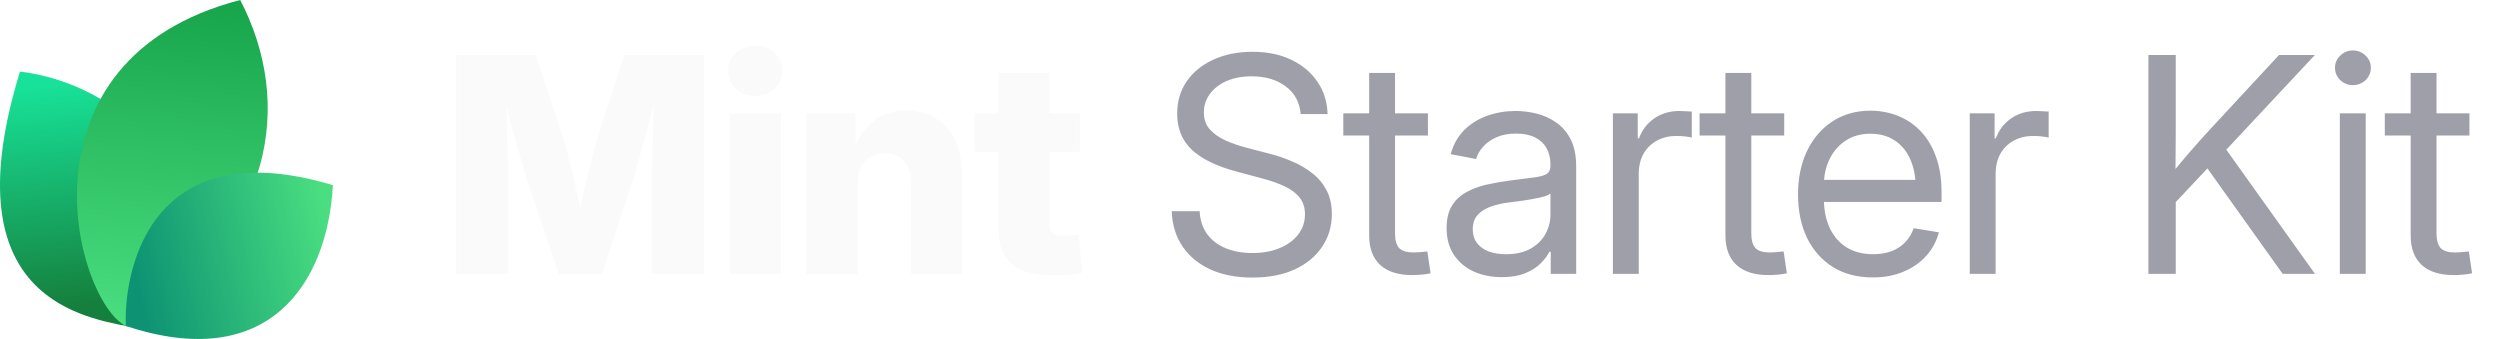
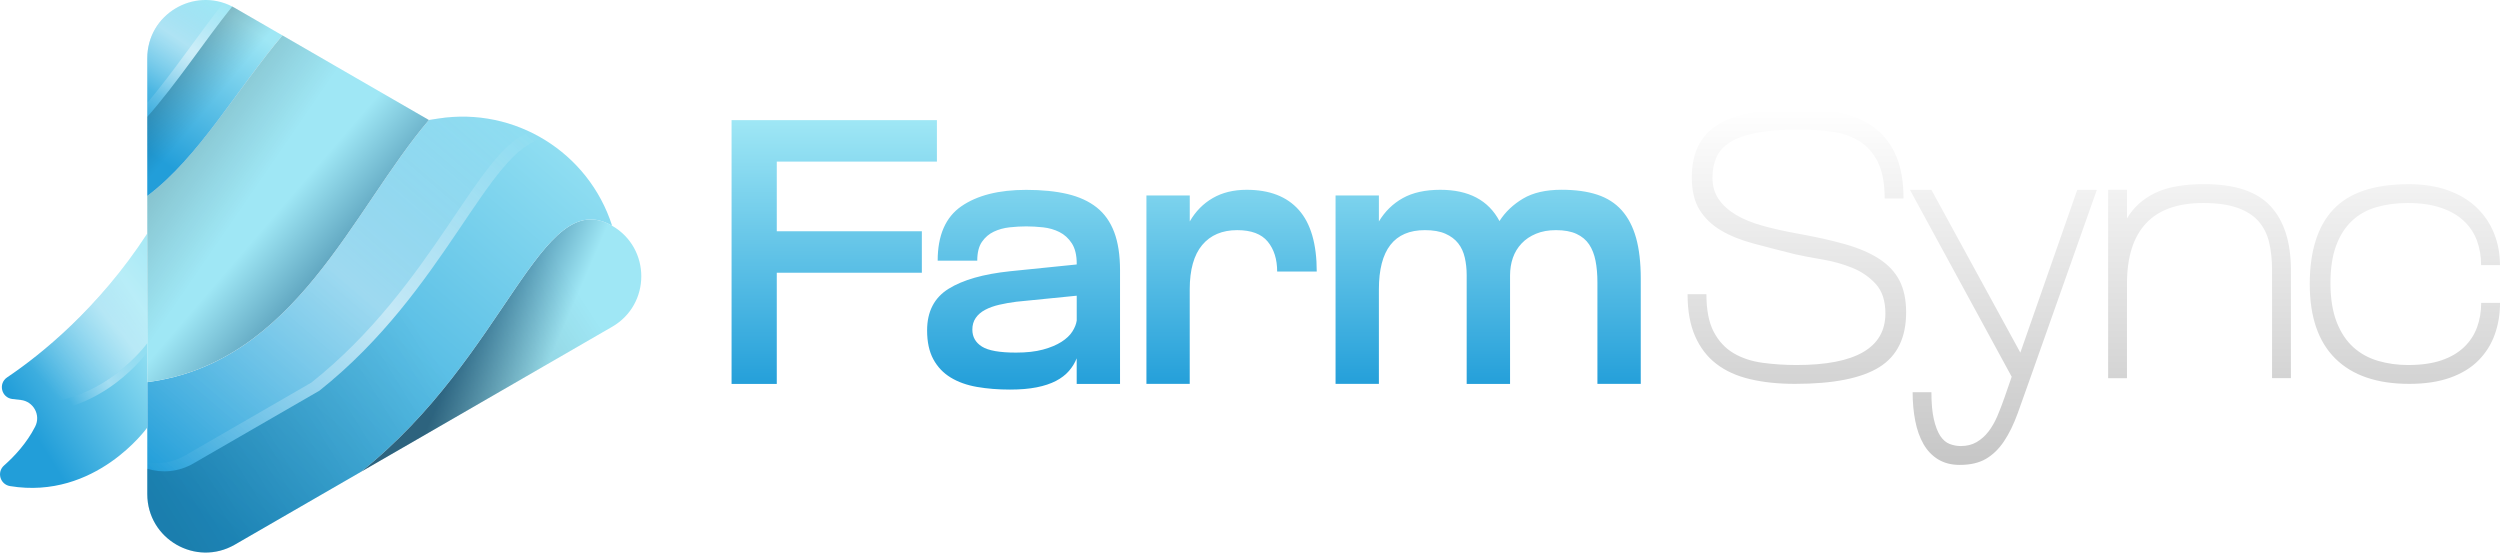
- <svg xmlns="http://www.w3.org/2000/svg" width="177" height="24" viewBox="0 0 177 24" fill="none">
-   <path d="M9.061 23.108C5.268 22.377 -3.391 20.627 1.417 5.064C9.634 6.099 16.973 14.064 9.061 23.108Z" fill="url(#paint0_linear_17557_2145)" />
-   <path d="M8.919 23.094C5.276 21.222 0.784 4.209 17.007 0C20.757 7.193 19.621 16.545 8.919 23.094Z" fill="url(#paint1_linear_17557_2145)" />
-   <path d="M8.914 23.079C8.735 19.882 10.159 9.085 23.57 13.111C23.181 20.123 18.984 26.418 8.914 23.079Z" fill="url(#paint2_linear_17557_2145)" />
-   <path d="M32.301 19.392V3.894H37.938L39.925 9.948C40.036 10.315 40.164 10.787 40.31 11.362C40.462 11.938 40.611 12.552 40.757 13.204C40.91 13.855 41.048 14.483 41.173 15.086C41.305 15.682 41.412 16.192 41.495 16.615H40.695C40.771 16.192 40.871 15.682 40.996 15.086C41.128 14.49 41.267 13.866 41.412 13.214C41.565 12.562 41.714 11.948 41.86 11.373C42.005 10.79 42.133 10.315 42.244 9.948L44.2 3.894H49.848V19.392H46.166V12.704C46.166 12.357 46.173 11.917 46.187 11.383C46.2 10.849 46.214 10.27 46.228 9.646C46.249 9.022 46.266 8.391 46.28 7.753C46.301 7.115 46.311 6.519 46.311 5.964H46.623C46.485 6.561 46.332 7.181 46.166 7.826C45.999 8.471 45.833 9.102 45.666 9.719C45.507 10.336 45.351 10.901 45.198 11.414C45.053 11.928 44.928 12.357 44.824 12.704L42.608 19.392H39.561L37.314 12.704C37.203 12.357 37.072 11.928 36.919 11.414C36.773 10.901 36.614 10.34 36.441 9.729C36.274 9.112 36.104 8.481 35.931 7.836C35.764 7.192 35.608 6.567 35.463 5.964H35.827C35.834 6.512 35.844 7.105 35.858 7.743C35.872 8.374 35.886 9.005 35.9 9.636C35.92 10.26 35.938 10.839 35.952 11.373C35.965 11.907 35.972 12.351 35.972 12.704V19.392H32.301ZM51.668 19.392V8.024H55.288V19.392H51.668ZM53.468 6.786C52.927 6.786 52.473 6.616 52.105 6.276C51.738 5.93 51.554 5.507 51.554 5.007C51.554 4.508 51.738 4.088 52.105 3.749C52.473 3.409 52.927 3.239 53.468 3.239C54.009 3.239 54.463 3.409 54.83 3.749C55.198 4.082 55.382 4.501 55.382 5.007C55.382 5.507 55.198 5.93 54.83 6.276C54.463 6.616 54.009 6.786 53.468 6.786ZM60.708 13.027V19.392H57.088V8.024H60.551L60.593 10.967H60.281C60.593 10.024 61.061 9.268 61.685 8.7C62.309 8.124 63.138 7.836 64.171 7.836C64.975 7.836 65.672 8.017 66.262 8.377C66.851 8.731 67.302 9.234 67.614 9.885C67.933 10.537 68.092 11.307 68.092 12.194V19.392H64.483V12.912C64.483 12.26 64.32 11.754 63.994 11.394C63.675 11.033 63.221 10.853 62.632 10.853C62.25 10.853 61.914 10.936 61.623 11.102C61.332 11.269 61.106 11.515 60.947 11.841C60.787 12.16 60.708 12.555 60.708 13.027ZM76.456 8.024V10.749H69.008V8.024H76.456ZM70.683 5.163H74.292V15.783C74.292 16.102 74.361 16.334 74.5 16.48C74.646 16.625 74.899 16.698 75.259 16.698C75.405 16.698 75.596 16.688 75.831 16.667C76.074 16.646 76.251 16.629 76.362 16.615L76.632 19.309C76.313 19.378 75.963 19.427 75.582 19.455C75.207 19.482 74.836 19.496 74.469 19.496C73.2 19.496 72.25 19.222 71.619 18.674C70.995 18.127 70.683 17.308 70.683 16.22V5.163Z" fill="#FAFAFA" />
-   <path d="M88.667 19.652C87.523 19.652 86.528 19.458 85.682 19.07C84.843 18.681 84.188 18.137 83.716 17.437C83.245 16.736 82.992 15.908 82.957 14.951H84.933C84.968 15.596 85.148 16.14 85.474 16.584C85.8 17.021 86.24 17.354 86.795 17.582C87.35 17.804 87.974 17.915 88.667 17.915C89.388 17.915 90.026 17.801 90.581 17.572C91.143 17.343 91.583 17.024 91.902 16.615C92.228 16.199 92.391 15.717 92.391 15.169C92.391 14.698 92.266 14.306 92.017 13.994C91.767 13.675 91.413 13.408 90.956 13.193C90.498 12.978 89.954 12.787 89.323 12.621L87.502 12.132C86.123 11.765 85.082 11.255 84.382 10.603C83.689 9.944 83.342 9.095 83.342 8.055C83.342 7.174 83.571 6.404 84.028 5.746C84.486 5.087 85.117 4.577 85.921 4.217C86.726 3.849 87.645 3.666 88.678 3.666C89.718 3.666 90.63 3.853 91.413 4.227C92.204 4.602 92.824 5.122 93.275 5.787C93.726 6.446 93.965 7.209 93.993 8.076H92.089C92.013 7.23 91.656 6.574 91.018 6.11C90.387 5.638 89.586 5.403 88.615 5.403C87.95 5.403 87.36 5.513 86.847 5.735C86.341 5.957 85.946 6.262 85.661 6.651C85.377 7.032 85.235 7.469 85.235 7.961C85.235 8.447 85.377 8.849 85.661 9.168C85.946 9.48 86.317 9.74 86.774 9.948C87.232 10.149 87.724 10.319 88.251 10.457L89.884 10.884C90.439 11.023 90.977 11.206 91.496 11.435C92.023 11.657 92.495 11.934 92.911 12.267C93.334 12.593 93.67 12.995 93.92 13.474C94.17 13.945 94.294 14.504 94.294 15.149C94.294 16.015 94.066 16.788 93.608 17.468C93.157 18.148 92.512 18.681 91.673 19.07C90.834 19.458 89.832 19.652 88.667 19.652ZM101.097 8.024V9.594H95.106V8.024H101.097ZM96.937 5.163H98.767V16.521C98.767 17 98.865 17.347 99.059 17.562C99.26 17.77 99.6 17.874 100.078 17.874C100.21 17.874 100.366 17.867 100.546 17.853C100.733 17.832 100.903 17.815 101.056 17.801L101.285 19.351C101.097 19.392 100.886 19.423 100.65 19.444C100.414 19.465 100.189 19.475 99.974 19.475C98.996 19.475 98.244 19.236 97.717 18.758C97.197 18.272 96.937 17.579 96.937 16.677V5.163ZM106.33 19.621C105.595 19.621 104.932 19.489 104.343 19.226C103.754 18.955 103.285 18.564 102.939 18.05C102.592 17.53 102.419 16.896 102.419 16.147C102.419 15.495 102.547 14.965 102.804 14.556C103.06 14.146 103.403 13.828 103.833 13.599C104.263 13.363 104.742 13.186 105.269 13.068C105.796 12.95 106.333 12.857 106.881 12.787C107.574 12.69 108.132 12.617 108.555 12.569C108.978 12.52 109.287 12.441 109.481 12.33C109.675 12.212 109.772 12.014 109.772 11.737V11.654C109.772 11.203 109.679 10.815 109.492 10.489C109.311 10.163 109.041 9.91 108.68 9.729C108.32 9.549 107.872 9.459 107.338 9.459C106.805 9.459 106.34 9.546 105.945 9.719C105.556 9.892 105.241 10.118 104.998 10.395C104.755 10.665 104.593 10.953 104.509 11.258L102.71 10.915C102.897 10.222 103.22 9.65 103.677 9.199C104.135 8.748 104.679 8.412 105.31 8.19C105.941 7.968 106.607 7.857 107.307 7.857C107.8 7.857 108.295 7.92 108.795 8.044C109.301 8.169 109.765 8.381 110.188 8.679C110.611 8.97 110.951 9.369 111.208 9.875C111.464 10.374 111.593 11.005 111.593 11.768V19.392H109.793V17.822H109.7C109.568 18.085 109.363 18.359 109.086 18.643C108.809 18.921 108.444 19.153 107.994 19.34C107.543 19.527 106.988 19.621 106.33 19.621ZM106.621 17.998C107.321 17.998 107.904 17.867 108.368 17.603C108.84 17.333 109.19 16.986 109.419 16.563C109.654 16.133 109.772 15.682 109.772 15.211V13.692C109.703 13.769 109.554 13.841 109.325 13.911C109.096 13.973 108.829 14.032 108.524 14.088C108.226 14.143 107.921 14.192 107.609 14.233C107.304 14.275 107.033 14.309 106.798 14.337C106.354 14.393 105.938 14.49 105.549 14.628C105.168 14.76 104.86 14.954 104.624 15.211C104.388 15.467 104.27 15.811 104.27 16.241C104.27 16.615 104.367 16.934 104.561 17.198C104.762 17.461 105.04 17.662 105.393 17.801C105.747 17.933 106.156 17.998 106.621 17.998ZM114.193 19.392V8.024H115.951V9.792H116.045C116.253 9.209 116.61 8.741 117.116 8.388C117.622 8.034 118.219 7.857 118.905 7.857C119.058 7.857 119.217 7.864 119.384 7.878C119.55 7.885 119.682 7.892 119.779 7.899V9.74C119.716 9.719 119.578 9.695 119.363 9.667C119.155 9.639 118.922 9.625 118.666 9.625C118.174 9.625 117.726 9.733 117.324 9.948C116.922 10.163 116.603 10.471 116.367 10.874C116.138 11.276 116.024 11.758 116.024 12.319V19.392H114.193ZM126.322 8.024V9.594H120.33V8.024H126.322ZM122.161 5.163H123.992V16.521C123.992 17 124.089 17.347 124.283 17.562C124.484 17.77 124.824 17.874 125.302 17.874C125.434 17.874 125.59 17.867 125.77 17.853C125.958 17.832 126.127 17.815 126.28 17.801L126.509 19.351C126.322 19.392 126.11 19.423 125.874 19.444C125.639 19.465 125.413 19.475 125.198 19.475C124.221 19.475 123.468 19.236 122.941 18.758C122.421 18.272 122.161 17.579 122.161 16.677V5.163ZM132.604 19.642C131.502 19.642 130.555 19.396 129.765 18.903C128.974 18.404 128.364 17.714 127.934 16.834C127.511 15.946 127.3 14.927 127.3 13.775C127.3 12.611 127.511 11.584 127.934 10.697C128.364 9.802 128.964 9.102 129.734 8.596C130.51 8.089 131.408 7.836 132.428 7.836C133.1 7.836 133.738 7.954 134.341 8.19C134.952 8.426 135.489 8.783 135.954 9.261C136.425 9.74 136.793 10.343 137.056 11.071C137.327 11.792 137.462 12.645 137.462 13.63V14.296H128.433V12.735H136.463L135.631 13.297C135.631 12.541 135.506 11.876 135.257 11.3C135.007 10.725 134.643 10.277 134.165 9.958C133.686 9.632 133.107 9.469 132.428 9.469C131.748 9.469 131.162 9.632 130.67 9.958C130.177 10.284 129.796 10.725 129.526 11.279C129.262 11.827 129.13 12.441 129.13 13.12V14.046C129.13 14.864 129.273 15.572 129.557 16.168C129.841 16.757 130.243 17.211 130.763 17.53C131.283 17.842 131.901 17.998 132.615 17.998C133.093 17.998 133.523 17.929 133.905 17.79C134.293 17.645 134.619 17.433 134.882 17.156C135.153 16.879 135.354 16.546 135.486 16.157L137.275 16.449C137.108 17.08 136.81 17.634 136.38 18.113C135.95 18.591 135.413 18.966 134.768 19.236C134.123 19.507 133.402 19.642 132.604 19.642ZM139.459 19.392V8.024H141.217V9.792H141.311C141.519 9.209 141.876 8.741 142.382 8.388C142.888 8.034 143.485 7.857 144.171 7.857C144.324 7.857 144.483 7.864 144.649 7.878C144.816 7.885 144.948 7.892 145.045 7.899V9.74C144.982 9.719 144.844 9.695 144.629 9.667C144.421 9.639 144.188 9.625 143.932 9.625C143.439 9.625 142.992 9.733 142.59 9.948C142.188 10.163 141.869 10.471 141.633 10.874C141.404 11.276 141.29 11.758 141.29 12.319V19.392H139.459ZM153.429 14.961V12.715C153.783 12.257 154.136 11.82 154.49 11.404C154.844 10.981 155.204 10.565 155.572 10.156C155.939 9.74 156.314 9.327 156.695 8.918L161.355 3.894H163.893L157.277 10.967H157.184L153.429 14.961ZM152.108 19.392V3.894H154.043V9.241L154.022 12.559L154.043 13.505V19.392H152.108ZM161.615 19.392L155.967 11.477L157.173 9.969L163.903 19.392H161.615ZM165.661 19.392V8.024H167.492V19.392H165.661ZM166.587 6.027C166.24 6.027 165.942 5.909 165.692 5.673C165.443 5.43 165.318 5.139 165.318 4.799C165.318 4.459 165.443 4.172 165.692 3.936C165.942 3.693 166.24 3.572 166.587 3.572C166.934 3.572 167.232 3.693 167.482 3.936C167.731 4.172 167.856 4.459 167.856 4.799C167.856 5.139 167.731 5.43 167.482 5.673C167.232 5.909 166.934 6.027 166.587 6.027ZM174.836 8.024V9.594H168.844V8.024H174.836ZM170.675 5.163H172.506V16.521C172.506 17 172.603 17.347 172.797 17.562C172.998 17.77 173.338 17.874 173.816 17.874C173.948 17.874 174.104 17.867 174.284 17.853C174.472 17.832 174.641 17.815 174.794 17.801L175.023 19.351C174.836 19.392 174.624 19.423 174.388 19.444C174.153 19.465 173.927 19.475 173.712 19.475C172.735 19.475 171.982 19.236 171.455 18.758C170.935 18.272 170.675 17.579 170.675 16.677V5.163Z" fill="#9F9FA9" />
+ <svg xmlns="http://www.w3.org/2000/svg" xmlns:xlink="http://www.w3.org/1999/xlink" width="100%" height="100%" viewBox="0 0 718.8 158.87">
  <defs>
-     <linearGradient id="paint0_linear_17557_2145" x1="3.776" y1="5.916" x2="5.232" y2="21.559" gradientUnits="userSpaceOnUse">
-       <stop stop-color="#18E299" />
-       <stop offset="1" stop-color="#15803D" />
+     <style>
+               .cls-1 {
+                 fill: url(#linear-gradient-15_:rg9:);
+               }
+               .cls-2 {
+                 fill: url(#linear-gradient-13_:rg9:);
+               }
+               .cls-3 {
+                 fill: url(#linear-gradient-2_:rg9:);
+               }
+               .cls-4 {
+                 fill: url(#linear-gradient-10_:rg9:);
+               }
+               .cls-5 {
+                 fill: url(#linear-gradient-12_:rg9:);
+               }
+               .cls-6 {
+                 fill: url(#linear-gradient-4_:rg9:);
+               }
+               .cls-7 {
+                 fill: url(#linear-gradient-3_:rg9:);
+               }
+               .cls-8 {
+                 fill: url(#linear-gradient-5_:rg9:);
+               }
+               .cls-9 {
+                 fill: url(#linear-gradient-8_:rg9:);
+               }
+               .cls-10 {
+                 fill: url(#linear-gradient-14_:rg9:);
+               }
+               .cls-11 {
+                 fill: url(#linear-gradient-17_:rg9:);
+               }
+               .cls-12 {
+                 fill: url(#linear-gradient-7_:rg9:);
+               }
+               .cls-13 {
+                 fill: url(#linear-gradient-9_:rg9:);
+               }
+               .cls-14 {
+                 fill: url(#linear-gradient-11_:rg9:);
+               }
+               .cls-15 {
+                 fill: url(#linear-gradient-6_:rg9:);
+               }
+               .cls-16 {
+                 fill: url(#linear-gradient-16_:rg9:);
+               }
+               .cls-17 {
+                 fill: url(#linear-gradient_:rg9:);
+               }
+             </style>
+     <linearGradient id="linear-gradient_:rg9:" x1="133.74" y1="97.6" x2="156.4" y2="107.39" gradientUnits="userSpaceOnUse">
+       <stop offset="0" stop-color="#387c9e" />
+       <stop offset="1" stop-color="#9fe7f5" />
    </linearGradient>
-     <linearGradient id="paint1_linear_17557_2145" x1="12.171" y1="-0.718" x2="10.19" y2="22.983" gradientUnits="userSpaceOnUse">
-       <stop stop-color="#16A34A" />
-       <stop offset="1" stop-color="#4ADE80" />
+     <linearGradient id="linear-gradient-2_:rg9:" x1="57.88" y1="147.52" x2="166.65" y2="20.02" gradientUnits="userSpaceOnUse">
+       <stop offset="0" stop-color="#229ed9" />
+       <stop offset="1" stop-color="#9fe7f5" />
    </linearGradient>
-     <linearGradient id="paint2_linear_17557_2145" x1="23.133" y1="15.353" x2="9.338" y2="18.52" gradientUnits="userSpaceOnUse">
-       <stop stop-color="#4ADE80" />
-       <stop offset="1" stop-color="#0D9373" />
+     <linearGradient id="linear-gradient-3_:rg9:" x1="101.74" y1="88.5" x2="75.47" y2="65.84" xlink:href="#linear-gradient_:rg9:" />
+     <linearGradient id="linear-gradient-4_:rg9:" x1="40.64" y1="42.52" x2="66.13" y2="4.41" xlink:href="#linear-gradient-2_:rg9:" />
+     <linearGradient id="linear-gradient-5_:rg9:" x1="42.29" y1="25.12" x2="59.27" y2="-.27" gradientUnits="userSpaceOnUse">
+       <stop offset="0" stop-color="#fff" stop-opacity="0" />
+       <stop offset=".54" stop-color="#fff" stop-opacity=".4" />
+       <stop offset="1" stop-color="#fff" stop-opacity="0" />
+     </linearGradient>
+     <linearGradient id="linear-gradient-6_:rg9:" x1="46" y1="137.88" x2="140.76" y2="26.8" xlink:href="#linear-gradient-5_:rg9:" />
+     <linearGradient id="linear-gradient-7_:rg9:" x1="51.7" y1="142.75" x2="146.46" y2="31.67" xlink:href="#linear-gradient-5_:rg9:" />
+     <linearGradient id="linear-gradient-8_:rg9:" x1="42.52" y1="33.73" x2="64.74" y2=".51" xlink:href="#linear-gradient-5_:rg9:" />
+     <linearGradient id="linear-gradient-9_:rg9:" x1="6.41" y1="119.35" x2="45.04" y2="95.01" xlink:href="#linear-gradient-2_:rg9:" />
+     <linearGradient id="linear-gradient-10_:rg9:" x1="55.43" y1="72.59" x2="11.91" y2="109.15" xlink:href="#linear-gradient-5_:rg9:" />
+     <linearGradient id="linear-gradient-11_:rg9:" x1="40.66" y1="97.05" x2="17.48" y2="111.22" xlink:href="#linear-gradient-5_:rg9:" />
+     <linearGradient id="linear-gradient-12_:rg9:" x1="42.69" y1="141.43" x2="119.94" y2="93.53" gradientUnits="userSpaceOnUse">
+       <stop offset="0" stop-color="#000" stop-opacity=".2" />
+       <stop offset="1" stop-color="#000" stop-opacity="0" />
+     </linearGradient>
+     <linearGradient id="linear-gradient-13_:rg9:" x1="48.93" y1="22.61" x2="59.49" y2="31.37" xlink:href="#linear-gradient-12_:rg9:" />
+     <linearGradient id="linear-gradient-14_:rg9:" x1="118.55" y1="112.76" x2="165.41" y2="82.38" xlink:href="#linear-gradient-12_:rg9:" />
+     <linearGradient id="linear-gradient-15_:rg9:" x1="41.88" y1="44.08" x2="68.15" y2="62.11" xlink:href="#linear-gradient-12_:rg9:" />
+     <linearGradient id="linear-gradient-16_:rg9:" x1="341.05" y1="34.54" x2="341.05" y2="112" gradientUnits="userSpaceOnUse">
+       <stop offset="0" stop-color="#9fe7f5" />
+       <stop offset="1" stop-color="#229ed9" />
+     </linearGradient>
+     <linearGradient id="linear-gradient-17_:rg9:" x1="602.01" y1="31.29" x2="602.01" y2="133.66" gradientUnits="userSpaceOnUse">
+       <stop offset="0" stop-color="#fff" />
+       <stop offset="1" stop-color="#c6c6c6" />
    </linearGradient>
  </defs>
+   <g id="_x31_">
+     <g id="_x32_">
+       <g>
+         <path class="cls-17" d="M176,93.96l-72.28,41.73c42.09-33.42,51.69-82.68,72.28-70.78,11.18,6.46,11.18,22.59,0,29.05Z" />
+         <path class="cls-3" d="M176,64.91c-20.6-11.89-30.2,37.37-72.28,70.78l-36.21,20.91c-11.18,6.45-25.16-1.61-25.16-14.53v-32.19c42.67-5.61,58.84-49.35,80.98-75.38l2.77-.43c21.95-3.4,43.12,9.68,49.9,30.84h0Z" />
+         <path class="cls-7" d="M123.33,34.5c-22.14,26.03-38.31,69.77-80.98,75.38v-53.53c14.77-11.11,25.95-30.88,38.86-46.17l15.18,8.77,26.94,15.56Z" />
+         <path class="cls-6" d="M81.2,10.18c-12.9,15.29-24.08,35.07-38.86,46.17V16.79c0-12.63,13.38-20.62,24.43-14.92.25.12.49.26.73.4l13.7,7.91Z" />
+         <path class="cls-8" d="M66.77,1.87c-8.23,10.28-15.88,22.06-24.43,31.74v-16.82c0-12.63,13.38-20.62,24.43-14.92Z" />
+         <path class="cls-15" d="M156.13,39.91c-15.86,2.99-28,43.6-64.3,72.42l-36.21,20.91c-4.33,2.5-9.08,2.82-13.27,1.52v-24.88c42.67-5.61,58.84-49.35,80.98-75.38l2.77-.43c10.72-1.66,21.27.61,30.03,5.84Z" />
+         <path class="cls-12" d="M156.13,39.91c-15.86,2.99-28,43.6-64.3,72.42l-36.21,20.91c-4.33,2.5-9.08,2.82-13.27,1.52v-1.78c3.58.57,7.41-.01,10.95-2.06l36.21-20.91c35.26-27.99,47.72-67.11,62.94-72.07,1.26.6,2.48,1.26,3.68,1.97Z" />
+         <path class="cls-9" d="M66.77,1.87c-8.23,10.28-15.88,22.06-24.43,31.74v-4.03c7.58-8.97,14.53-19.43,21.91-28.76.85.27,1.69.62,2.51,1.05Z" />
+         <path class="cls-13" d="M42.35,122.92s-14.87,20.89-39.47,16.84c-2.85-.47-3.88-4.02-1.71-5.93,2.96-2.61,6.51-6.4,8.94-11.17,1.68-3.29-.46-7.24-4.13-7.66-.76-.09-1.58-.18-2.43-.28-3.14-.37-4.13-4.44-1.51-6.21,9.71-6.55,26.33-19.82,40.31-41.38v55.79Z" />
+         <path class="cls-4" d="M42.35,67.12v31.53s-12.6,17.71-33.81,17.35c-.72-.53-1.59-.9-2.56-1.01-.76-.09-1.58-.18-2.43-.28-2.48-.29-3.62-2.89-2.69-4.84.09-.11.2-.21.31-.31.59-.52,1.2-1.09,1.83-1.7,9.81-6.75,25.82-19.86,39.36-40.73Z" />
+         <path class="cls-14" d="M42.35,98.65v2.58s-12.6,17.71-33.81,17.35c-.72-.53-1.59-.9-2.56-1.01-.76-.09-1.58-.18-2.43-.28-2.41-.29-3.55-2.76-2.76-4.69.42,1.08,1.38,1.95,2.76,2.11.86.1,1.67.2,2.43.28.98.11,1.84.47,2.56,1.01,21.21.36,33.81-17.35,33.81-17.35Z" />
+         <path class="cls-5" d="M176,64.91c-20.59-11.89-30.19,37.37-72.28,70.79l-36.21,20.9c-11.18,6.46-25.16-1.61-25.16-14.52v-7.31c4.19,1.3,8.94.98,13.27-1.52l36.21-20.91c36.3-28.82,48.44-69.43,64.3-72.42,9.18,5.47,16.4,14.17,19.87,25Z" />
+         <path class="cls-2" d="M81.2,10.18c-12.9,15.29-24.08,35.07-38.86,46.17v-22.74c8.54-9.68,16.2-21.45,24.43-31.74.25.12.49.26.73.4l13.7,7.91Z" />
+         <path class="cls-10" d="M176,93.96l-72.28,41.73c42.09-33.42,51.69-82.68,72.28-70.78,11.18,6.46,11.18,22.59,0,29.05Z" />
+         <path class="cls-1" d="M123.33,34.5c-22.14,26.03-38.31,69.77-80.98,75.38v-53.53c14.77-11.11,25.95-30.88,38.86-46.17l15.18,8.77,26.94,15.56Z" />
+       </g>
+       <path class="cls-16" d="M210.34,34.54h59.04v11.92h-46.04v20.04h41.71v11.92h-41.71v31.96h-13V34.54ZM309.58,75.81c0-2.45-.47-4.4-1.41-5.85-.94-1.44-2.13-2.53-3.58-3.25-1.45-.72-3.02-1.17-4.71-1.35-1.7-.18-3.3-.27-4.82-.27s-3.11.09-4.77.27c-1.66.18-3.18.6-4.55,1.25-1.37.65-2.51,1.62-3.41,2.92-.9,1.3-1.35,3.11-1.35,5.42h-11.38c0-7.29,2.27-12.51,6.82-15.65,4.55-3.14,10.76-4.71,18.63-4.71,4.55,0,8.5.4,11.86,1.19,3.36.8,6.16,2.08,8.4,3.85,2.24,1.77,3.92,4.14,5.04,7.1,1.12,2.96,1.68,6.61,1.68,10.94v32.72h-12.46v-7.37c-.51,1.3-1.25,2.51-2.22,3.63-.97,1.12-2.22,2.08-3.74,2.87-1.52.79-3.36,1.41-5.53,1.84-2.17.43-4.73.65-7.69.65-3.4,0-6.55-.25-9.48-.76-2.92-.51-5.45-1.41-7.58-2.71-2.13-1.3-3.79-3.05-4.98-5.25-1.19-2.2-1.79-4.96-1.79-8.29,0-5.42,2.06-9.41,6.18-11.97,4.12-2.56,10-4.24,17.66-5.04l19.17-1.95v-.22ZM292.24,86.75c-1.73.22-3.38.51-4.93.87-1.55.36-2.91.85-4.06,1.46-1.16.61-2.06,1.39-2.71,2.33-.65.94-.97,2.06-.97,3.36,0,2.1.92,3.72,2.76,4.88,1.84,1.16,5.11,1.73,9.8,1.73,3.03,0,5.61-.29,7.75-.87,2.13-.58,3.9-1.32,5.31-2.22,1.41-.9,2.46-1.9,3.14-2.98.69-1.08,1.1-2.13,1.25-3.14v-7.15l-17.33,1.73ZM329.62,110.37v-54.17h12.46v7.47c1.66-2.89,3.86-5.13,6.61-6.72,2.74-1.59,5.99-2.38,9.75-2.38,6.57,0,11.57,1.93,15,5.8,3.43,3.86,5.15,9.77,5.15,17.71h-11.38c0-3.54-.9-6.41-2.71-8.61-1.81-2.2-4.73-3.3-8.77-3.3-4.33,0-7.69,1.43-10.08,4.28-2.38,2.85-3.58,7.1-3.58,12.73v27.19h-12.46ZM421.7,110.37v-31.31c0-1.73-.18-3.39-.54-4.98-.36-1.59-.99-2.96-1.9-4.12-.9-1.15-2.13-2.08-3.68-2.76-1.55-.69-3.52-1.03-5.9-1.03-8.81,0-13.22,5.67-13.22,17.01v27.19h-12.46v-54.17h12.46v7.47c1.73-2.89,4.03-5.13,6.88-6.72,2.85-1.59,6.45-2.38,10.78-2.38,8.16,0,13.83,3,17.01,8.99,1.66-2.6,3.92-4.75,6.77-6.45,2.85-1.7,6.55-2.55,11.1-2.55,3.97,0,7.38.47,10.24,1.41,2.85.94,5.2,2.44,7.04,4.5,1.84,2.06,3.21,4.7,4.12,7.91.9,3.21,1.35,7.13,1.35,11.75v30.23h-12.46v-29.14c0-2.31-.18-4.39-.54-6.23-.36-1.84-.98-3.41-1.84-4.71-.87-1.3-2.08-2.31-3.63-3.03-1.55-.72-3.52-1.08-5.9-1.08-2.17,0-4.08.34-5.74,1.03-1.66.69-3.05,1.62-4.17,2.82-1.12,1.19-1.95,2.56-2.49,4.12-.54,1.55-.81,3.23-.81,5.04v31.2h-12.46Z" />
+       <path class="cls-11" d="M516.11,73.1c-4.33-1.08-8.33-2.11-11.97-3.09-3.65-.98-6.77-2.24-9.37-3.79-2.6-1.55-4.64-3.52-6.12-5.9-1.48-2.38-2.22-5.49-2.22-9.32,0-7,2.47-12.04,7.42-15.11,4.95-3.07,12.76-4.6,23.45-4.6,4.69,0,8.9.45,12.62,1.35,3.72.9,6.86,2.37,9.42,4.39,2.56,2.02,4.53,4.68,5.9,7.96,1.37,3.29,2.06,7.31,2.06,12.08h-5.42c0-4.4-.67-7.93-2-10.56-1.34-2.64-3.14-4.64-5.42-6.01-2.27-1.37-4.89-2.26-7.85-2.65-2.96-.4-6.1-.6-9.43-.6-4.84,0-8.87.31-12.08.92-3.21.61-5.76,1.52-7.64,2.71-1.88,1.19-3.2,2.64-3.95,4.33-.76,1.7-1.14,3.67-1.14,5.9,0,2.38.6,4.44,1.79,6.17s2.85,3.23,4.98,4.5c2.13,1.26,4.69,2.31,7.69,3.14,3,.83,6.3,1.57,9.91,2.22,5.27.94,9.88,1.97,13.81,3.09,3.94,1.12,7.2,2.53,9.8,4.23,2.6,1.7,4.53,3.77,5.8,6.23,1.26,2.46,1.9,5.49,1.9,9.1,0,7.29-2.56,12.55-7.69,15.76-5.13,3.21-13.22,4.82-24.27,4.82-4.77,0-9.06-.45-12.89-1.35-3.83-.9-7.06-2.36-9.7-4.39-2.64-2.02-4.68-4.68-6.12-7.96-1.45-3.29-2.17-7.31-2.17-12.08h5.42c0,4.55.7,8.16,2.11,10.83,1.41,2.67,3.3,4.71,5.69,6.12,2.38,1.41,5.15,2.33,8.29,2.76,3.14.43,6.41.65,9.8.65,17.04,0,25.57-4.95,25.57-14.84,0-3.61-.92-6.43-2.76-8.45-1.84-2.02-4.1-3.58-6.77-4.66-2.67-1.08-5.51-1.88-8.5-2.38-3-.5-5.65-1.01-7.96-1.52ZM555.32,112.75c0,3.18.23,5.78.7,7.8.47,2.02,1.08,3.61,1.84,4.77.76,1.15,1.66,1.93,2.71,2.33,1.05.4,2.11.6,3.2.6,1.73,0,3.25-.38,4.55-1.14s2.44-1.77,3.41-3.03c.97-1.26,1.82-2.75,2.55-4.44.72-1.7,1.41-3.49,2.06-5.36l2.06-5.96-29.25-53.73h6.17l25.57,46.8,16.36-46.8h5.63l-18.85,53.3c-1.45,4.12-2.75,7.76-3.9,10.94-1.16,3.18-2.47,5.87-3.95,8.07-1.48,2.2-3.21,3.88-5.2,5.04-1.99,1.16-4.5,1.73-7.53,1.73-2.38,0-4.44-.53-6.17-1.57-1.73-1.05-3.14-2.51-4.22-4.39-1.08-1.88-1.88-4.1-2.38-6.66-.51-2.56-.76-5.33-.76-8.29h5.42ZM653.26,108.75v-31.2c0-2.82-.27-5.4-.81-7.75-.54-2.35-1.54-4.37-2.98-6.07-1.45-1.7-3.47-3.01-6.07-3.95-2.6-.94-5.92-1.41-9.97-1.41-7.3,0-12.77,1.95-16.41,5.85-3.65,3.9-5.47,9.68-5.47,17.33v27.19h-5.42v-54.17h5.42v8.23c1.88-3.18,4.57-5.61,8.07-7.31,3.5-1.7,8.21-2.55,14.14-2.55,8.81,0,15.17,2.11,19.07,6.34s5.85,10.35,5.85,18.36v31.09h-5.42ZM692.47,52.95c4.33,0,8.14.6,11.43,1.79,3.29,1.19,6.03,2.85,8.23,4.98,2.2,2.13,3.86,4.6,4.98,7.42,1.12,2.82,1.68,5.85,1.68,9.1h-5.42c0-2.53-.4-4.88-1.19-7.04-.79-2.17-2.06-4.06-3.79-5.69s-3.94-2.89-6.61-3.79c-2.67-.9-5.85-1.35-9.53-1.35-3.25,0-6.25.4-8.99,1.19-2.75.8-5.09,2.11-7.04,3.95-1.95,1.84-3.47,4.22-4.55,7.15-1.08,2.92-1.62,6.52-1.62,10.78s.6,8.12,1.79,11.16c1.19,3.03,2.8,5.45,4.82,7.26,2.02,1.81,4.39,3.11,7.1,3.9,2.71.79,5.58,1.19,8.61,1.19,3.75,0,6.95-.45,9.59-1.35,2.64-.9,4.8-2.17,6.5-3.79,1.7-1.62,2.94-3.52,3.74-5.69.79-2.17,1.19-4.51,1.19-7.04h5.42c0,3.25-.51,6.28-1.52,9.1-1.01,2.82-2.56,5.29-4.66,7.42-2.1,2.13-4.8,3.79-8.12,4.98-3.32,1.19-7.26,1.79-11.81,1.79-9.25,0-16.32-2.42-21.23-7.26-4.91-4.84-7.37-11.99-7.37-21.45s2.28-16.7,6.83-21.5c4.55-4.8,11.74-7.2,21.56-7.2Z" />
+     </g>
+   </g>
</svg>
